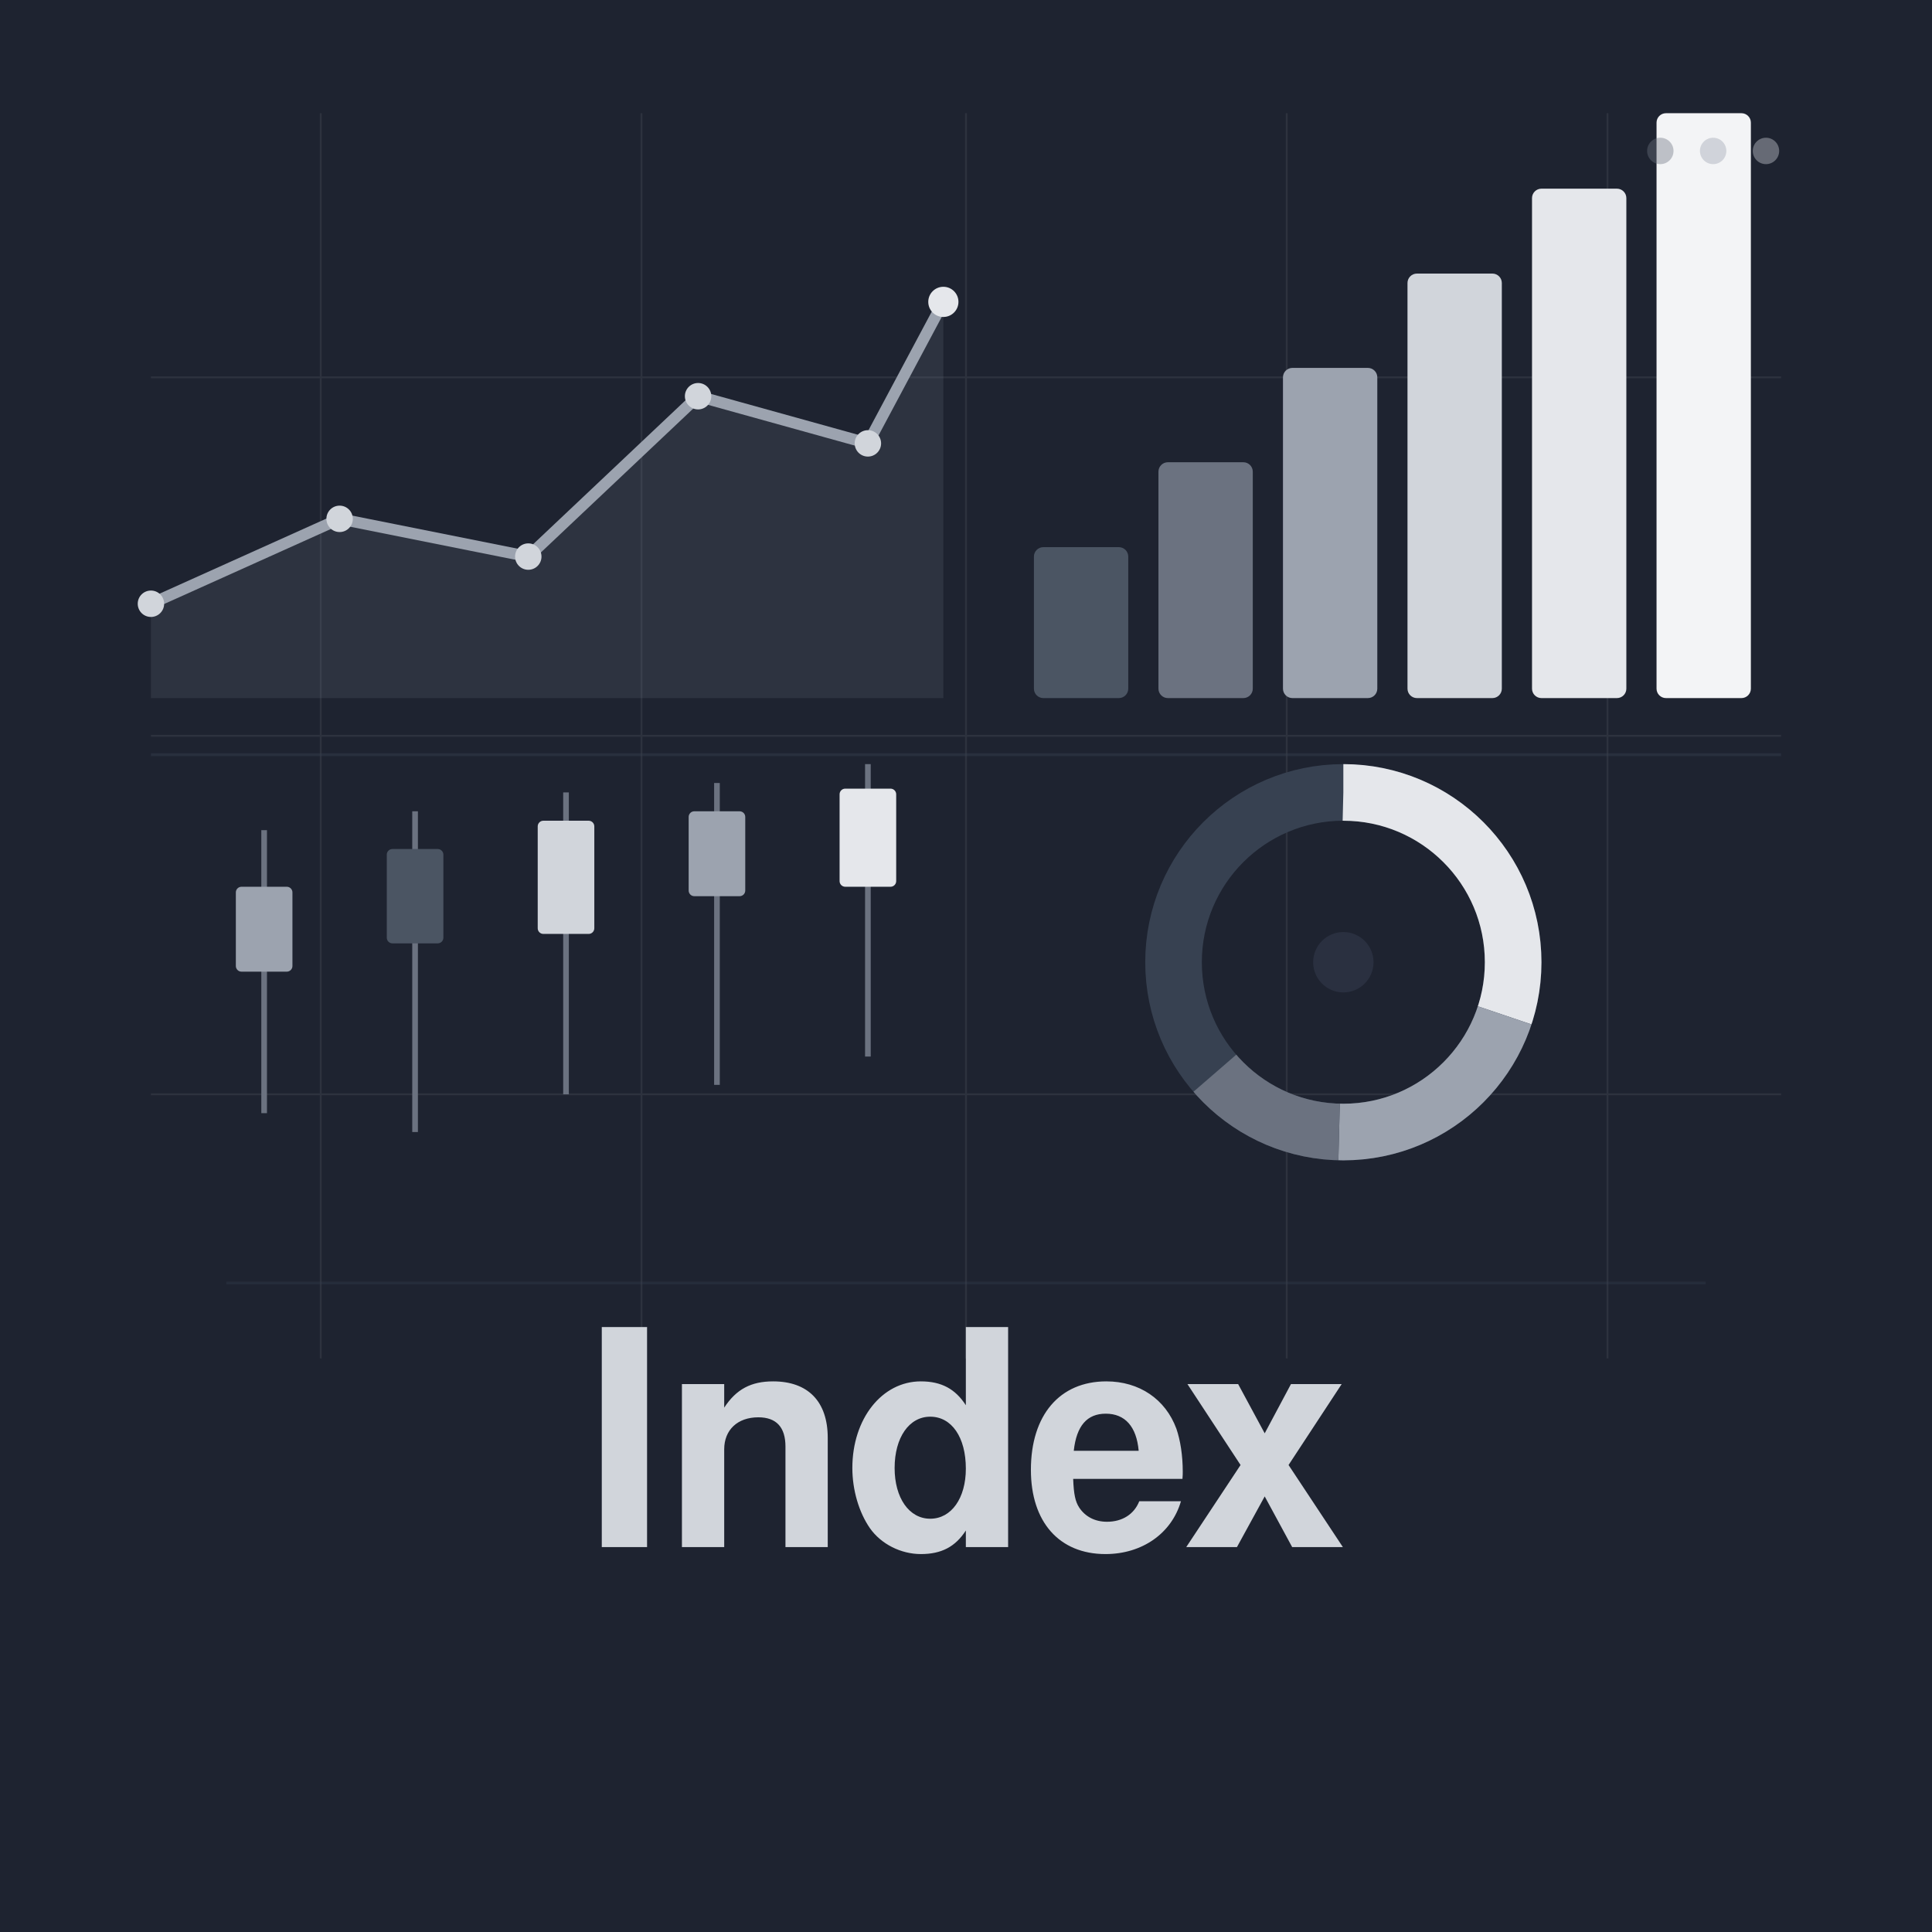
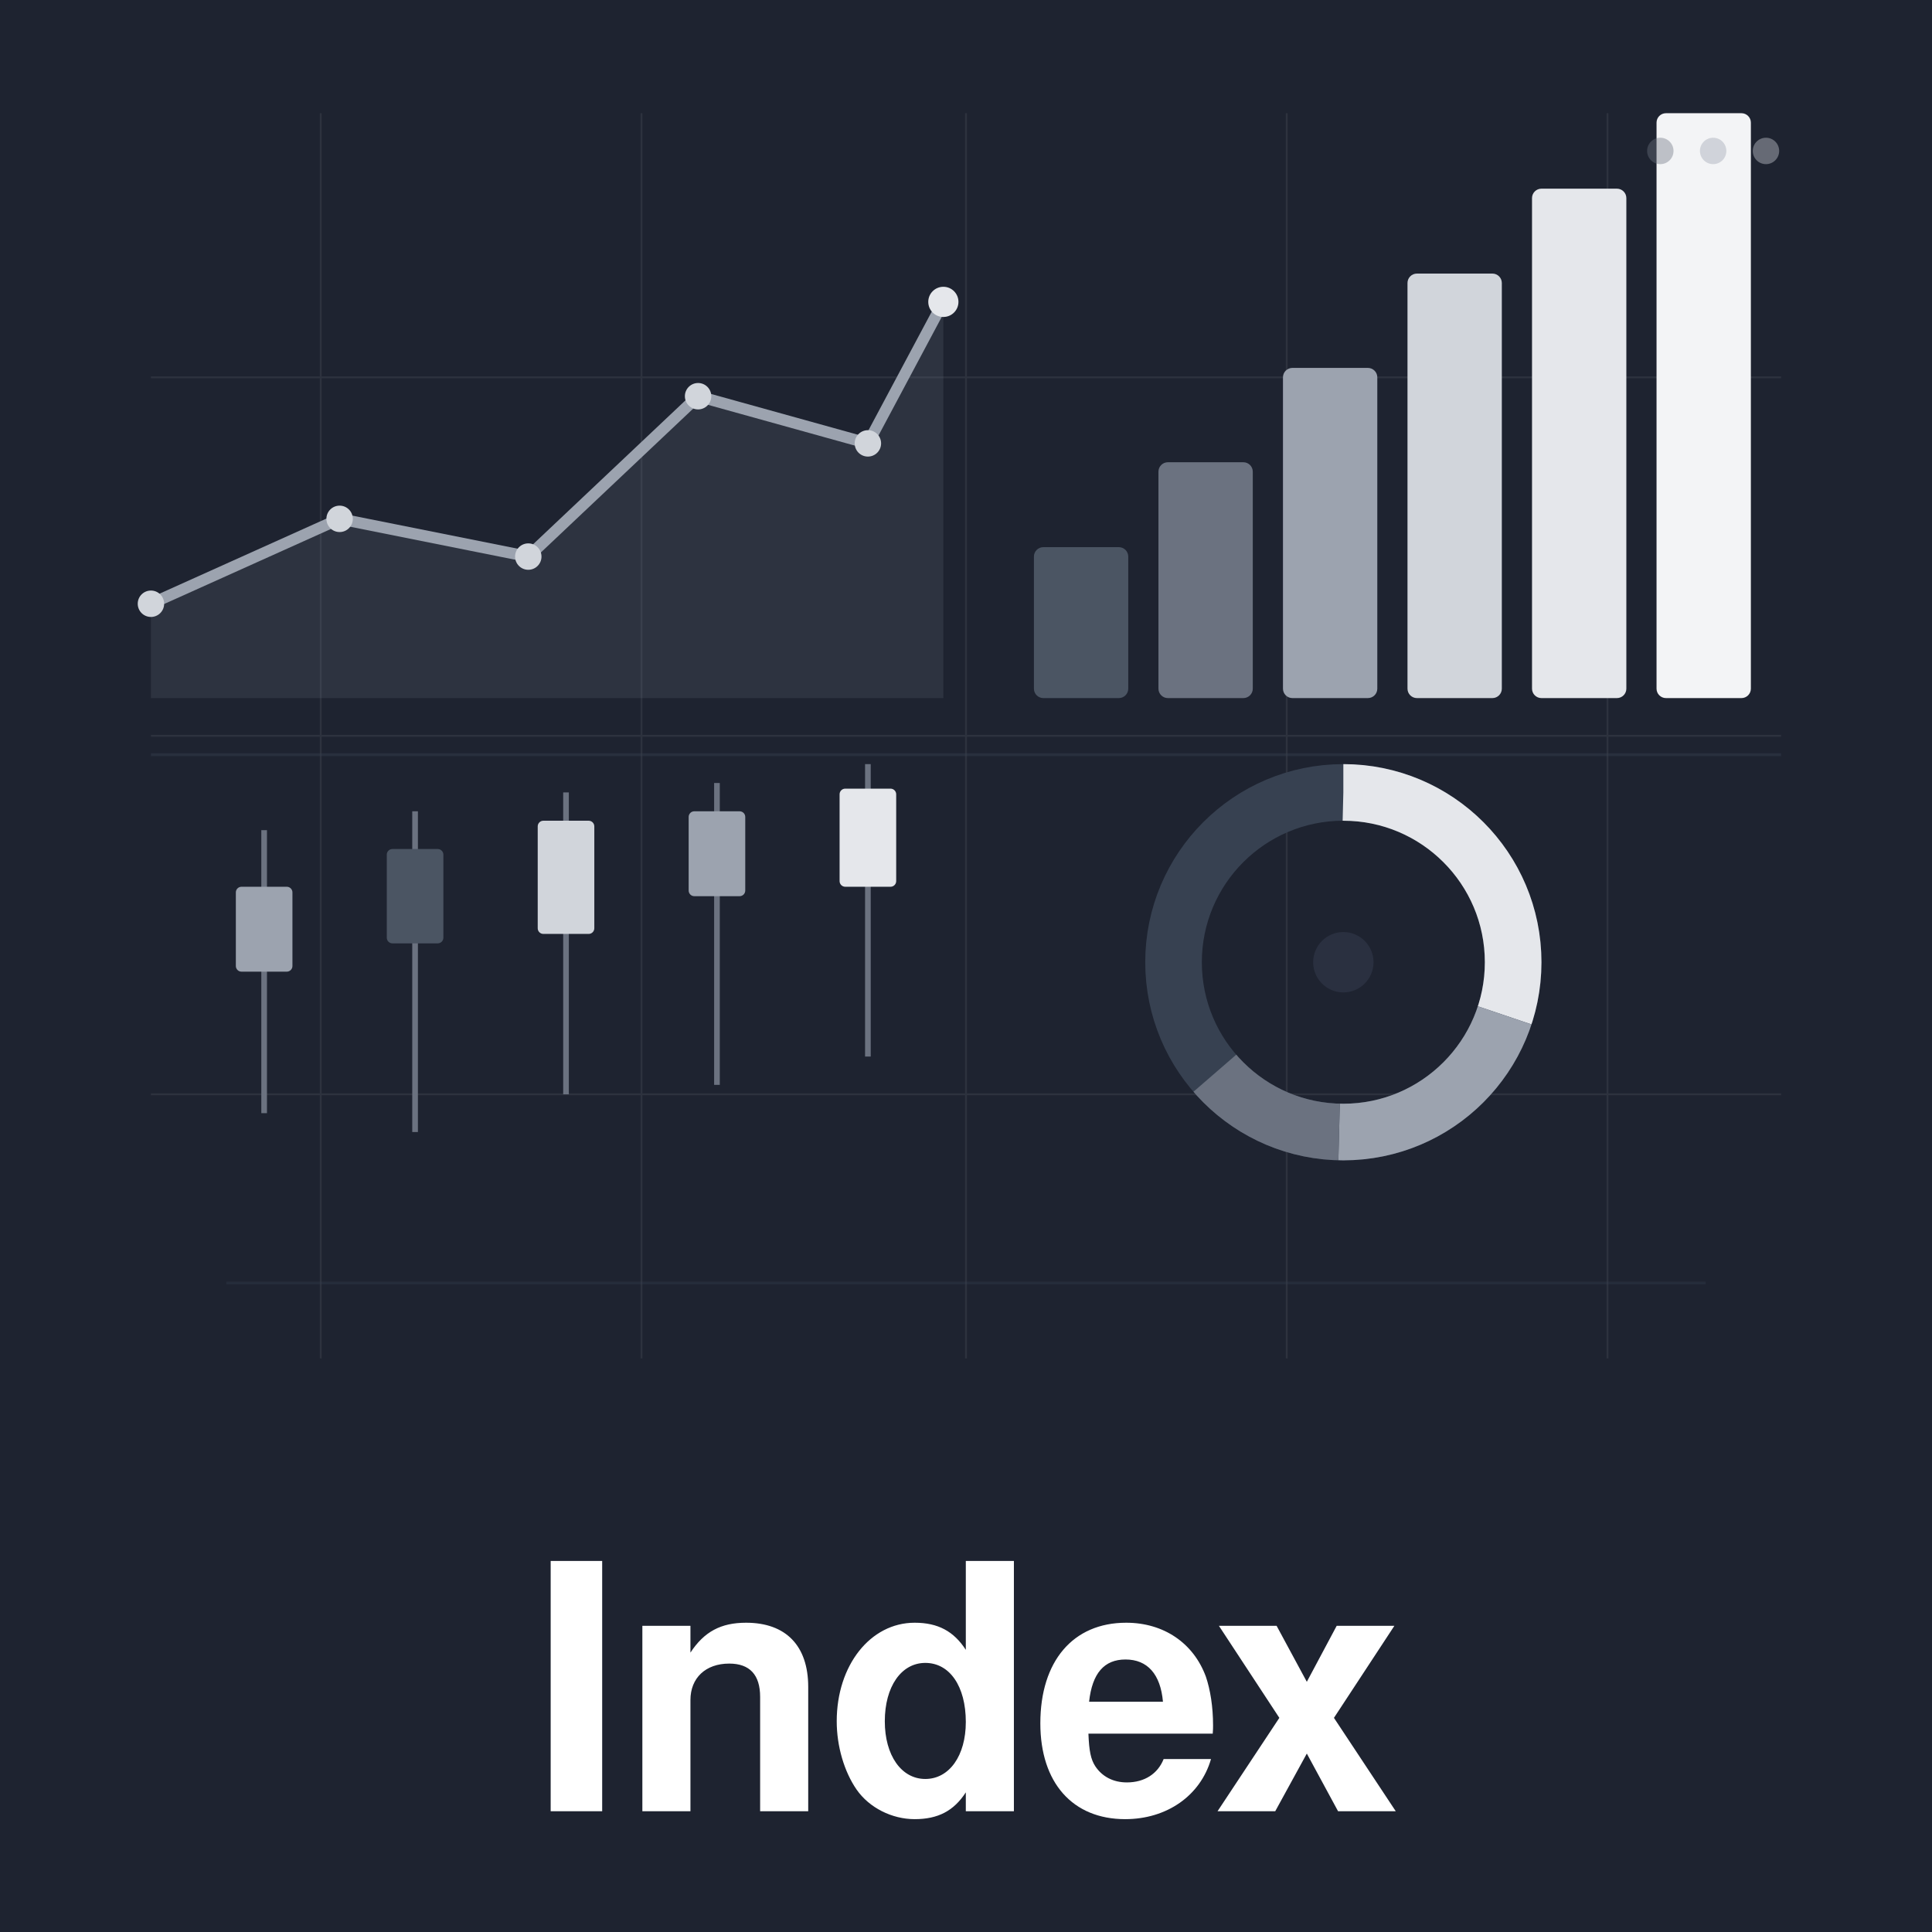
<svg xmlns="http://www.w3.org/2000/svg" width="1024" height="1024" viewBox="0 0 1024 1024">
  <rect width="1024" height="1024" fill="#1e2330" />
  <g opacity="0.07" stroke="#ffffff" stroke-width="1">
    <line x1="170" y1="60" x2="170" y2="720" />
    <line x1="340" y1="60" x2="340" y2="720" />
    <line x1="512" y1="60" x2="512" y2="720" />
    <line x1="682" y1="60" x2="682" y2="720" />
    <line x1="852" y1="60" x2="852" y2="720" />
    <line x1="80" y1="200" x2="944" y2="200" />
    <line x1="80" y1="390" x2="944" y2="390" />
    <line x1="80" y1="580" x2="944" y2="580" />
  </g>
  <g>
    <path d="M80,320 L180,275 L280,295 L370,210 L460,235 L500,160 L500,370 L80,370 Z" fill="#6b7280" opacity="0.2" />
    <polyline points="80,320 180,275 280,295 370,210 460,235 500,160" fill="none" stroke="#9ca3af" stroke-width="6" stroke-linecap="round" stroke-linejoin="round" />
    <circle cx="80" cy="320" r="7" fill="#d1d5db" />
    <circle cx="180" cy="275" r="7" fill="#d1d5db" />
    <circle cx="280" cy="295" r="7" fill="#d1d5db" />
    <circle cx="370" cy="210" r="7" fill="#d1d5db" />
    <circle cx="460" cy="235" r="7" fill="#d1d5db" />
    <circle cx="500" cy="160" r="8" fill="#e5e7eb" />
  </g>
  <g>
    <rect x="548" y="290" width="50" height="80" rx="5" fill="#4b5563" />
    <rect x="614" y="245" width="50" height="125" rx="5" fill="#6b7280" />
    <rect x="680" y="195" width="50" height="175" rx="5" fill="#9ca3af" />
    <rect x="746" y="145" width="50" height="225" rx="5" fill="#d1d5db" />
    <rect x="812" y="100" width="50" height="270" rx="5" fill="#e5e7eb" />
    <rect x="878" y="60" width="50" height="310" rx="5" fill="#f3f4f6" />
  </g>
  <line x1="80" y1="400" x2="944" y2="400" stroke="#374151" stroke-width="1.5" opacity="0.4" />
  <g>
    <line x1="140" y1="440" x2="140" y2="590" stroke="#6b7280" stroke-width="3" />
    <rect x="125" y="470" width="30" height="45" rx="3" fill="#9ca3af" />
    <line x1="220" y1="430" x2="220" y2="600" stroke="#6b7280" stroke-width="3" />
    <rect x="205" y="450" width="30" height="50" rx="3" fill="#4b5563" />
    <line x1="300" y1="420" x2="300" y2="580" stroke="#6b7280" stroke-width="3" />
    <rect x="285" y="435" width="30" height="60" rx="3" fill="#d1d5db" />
    <line x1="380" y1="415" x2="380" y2="575" stroke="#6b7280" stroke-width="3" />
    <rect x="365" y="430" width="30" height="45" rx="3" fill="#9ca3af" />
    <line x1="460" y1="405" x2="460" y2="560" stroke="#6b7280" stroke-width="3" />
    <rect x="445" y="418" width="30" height="52" rx="3" fill="#e5e7eb" />
  </g>
  <g transform="translate(712, 510)">
    <circle cx="0" cy="0" r="90" fill="none" stroke="#374151" stroke-width="30" />
    <circle cx="0" cy="0" r="90" fill="none" stroke="#e5e7eb" stroke-width="30" stroke-dasharray="170 396" stroke-dashoffset="0" transform="rotate(-90)" />
    <circle cx="0" cy="0" r="90" fill="none" stroke="#9ca3af" stroke-width="30" stroke-dasharray="115 451" stroke-dashoffset="-170" transform="rotate(-90)" />
    <circle cx="0" cy="0" r="90" fill="none" stroke="#6b7280" stroke-width="30" stroke-dasharray="75 491" stroke-dashoffset="-285" transform="rotate(-90)" />
    <circle cx="0" cy="0" r="16" fill="#2a3040" />
  </g>
  <circle cx="880" cy="80" r="7" fill="#6b7280" opacity="0.4" />
  <circle cx="908" cy="80" r="7" fill="#9ca3af" opacity="0.4" />
  <circle cx="936" cy="80" r="7" fill="#d1d5db" opacity="0.4" />
  <line x1="120" y1="680" x2="904" y2="680" stroke="#374151" stroke-width="1.5" opacity="0.3" />
-   <text x="512" y="820" text-anchor="middle" font-family="-apple-system, 'SF Pro Display', 'Helvetica Neue', Helvetica, Arial, sans-serif" font-size="160" font-weight="700" fill="#d1d5db" letter-spacing="-2" textLength="780" lengthAdjust="spacingAndGlyphs">
-     Index
-   </text>
+   <text x="512" y="960" text-anchor="middle" font-family="-apple-system, 'SF Pro Display', 'Helvetica Neue', Helvetica, Arial, sans-serif" font-size="182" font-weight="700" fill="#ffffff" letter-spacing="-2">Index</text>
</svg>
